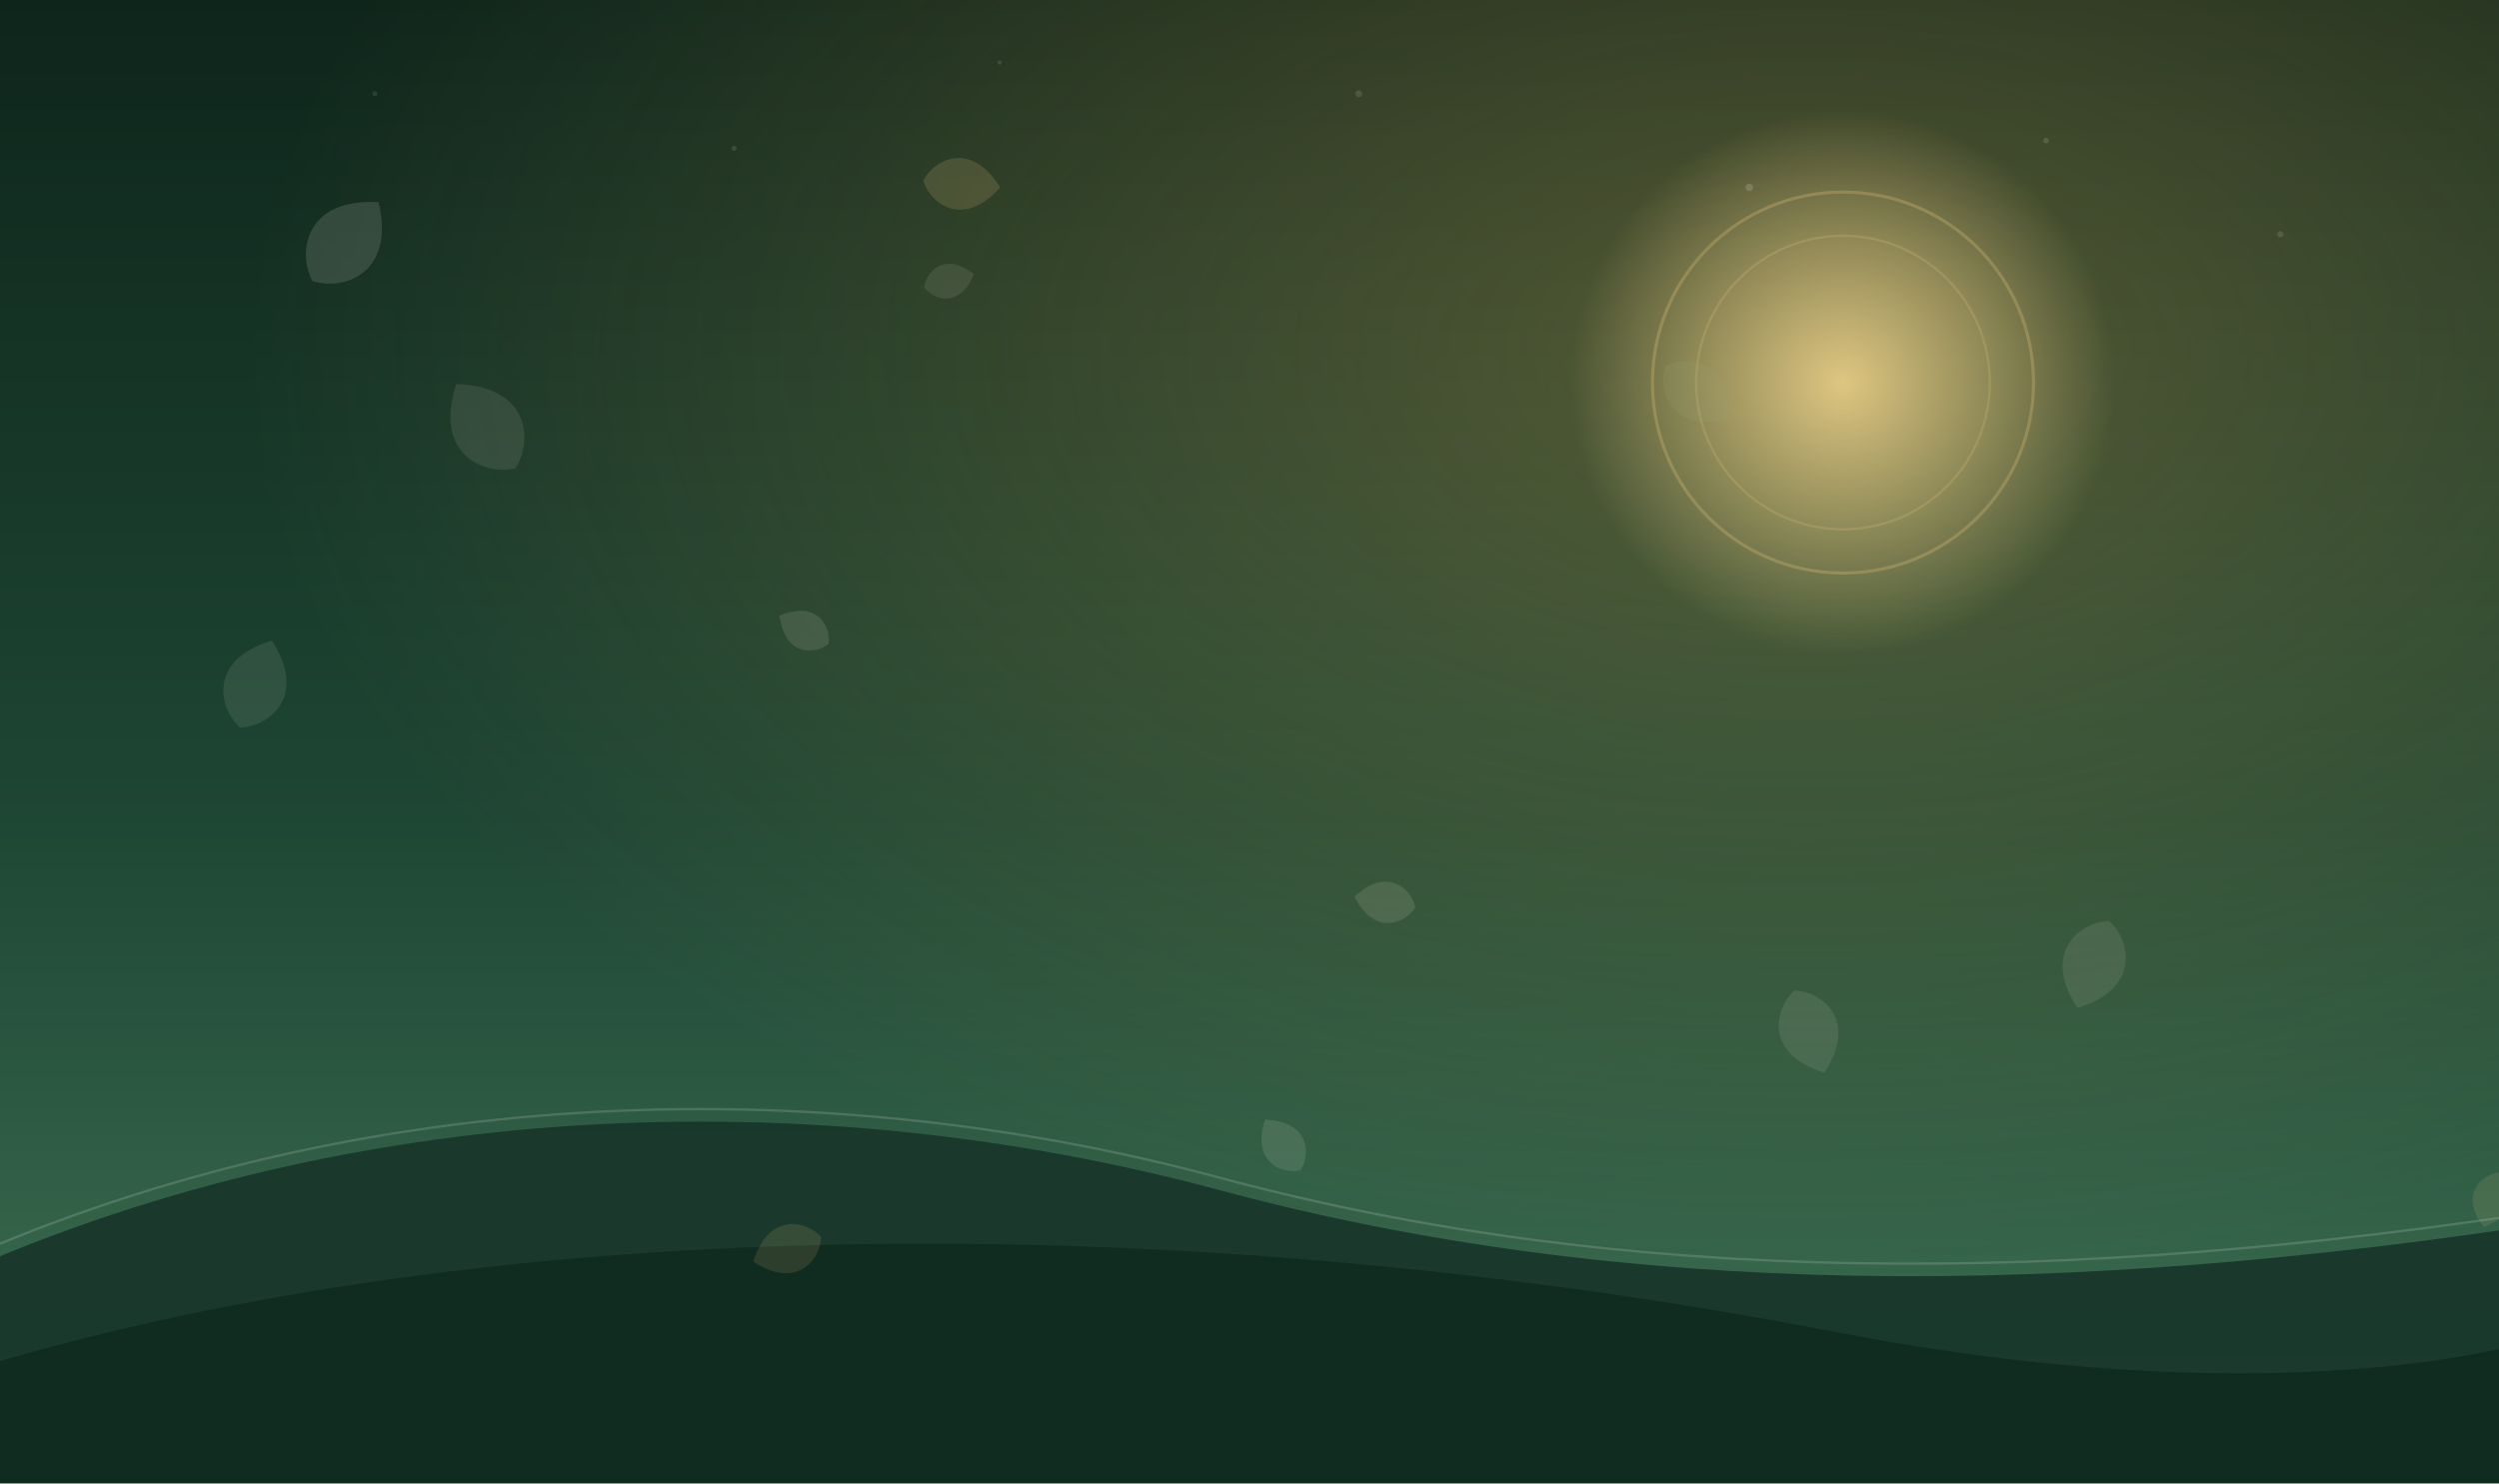
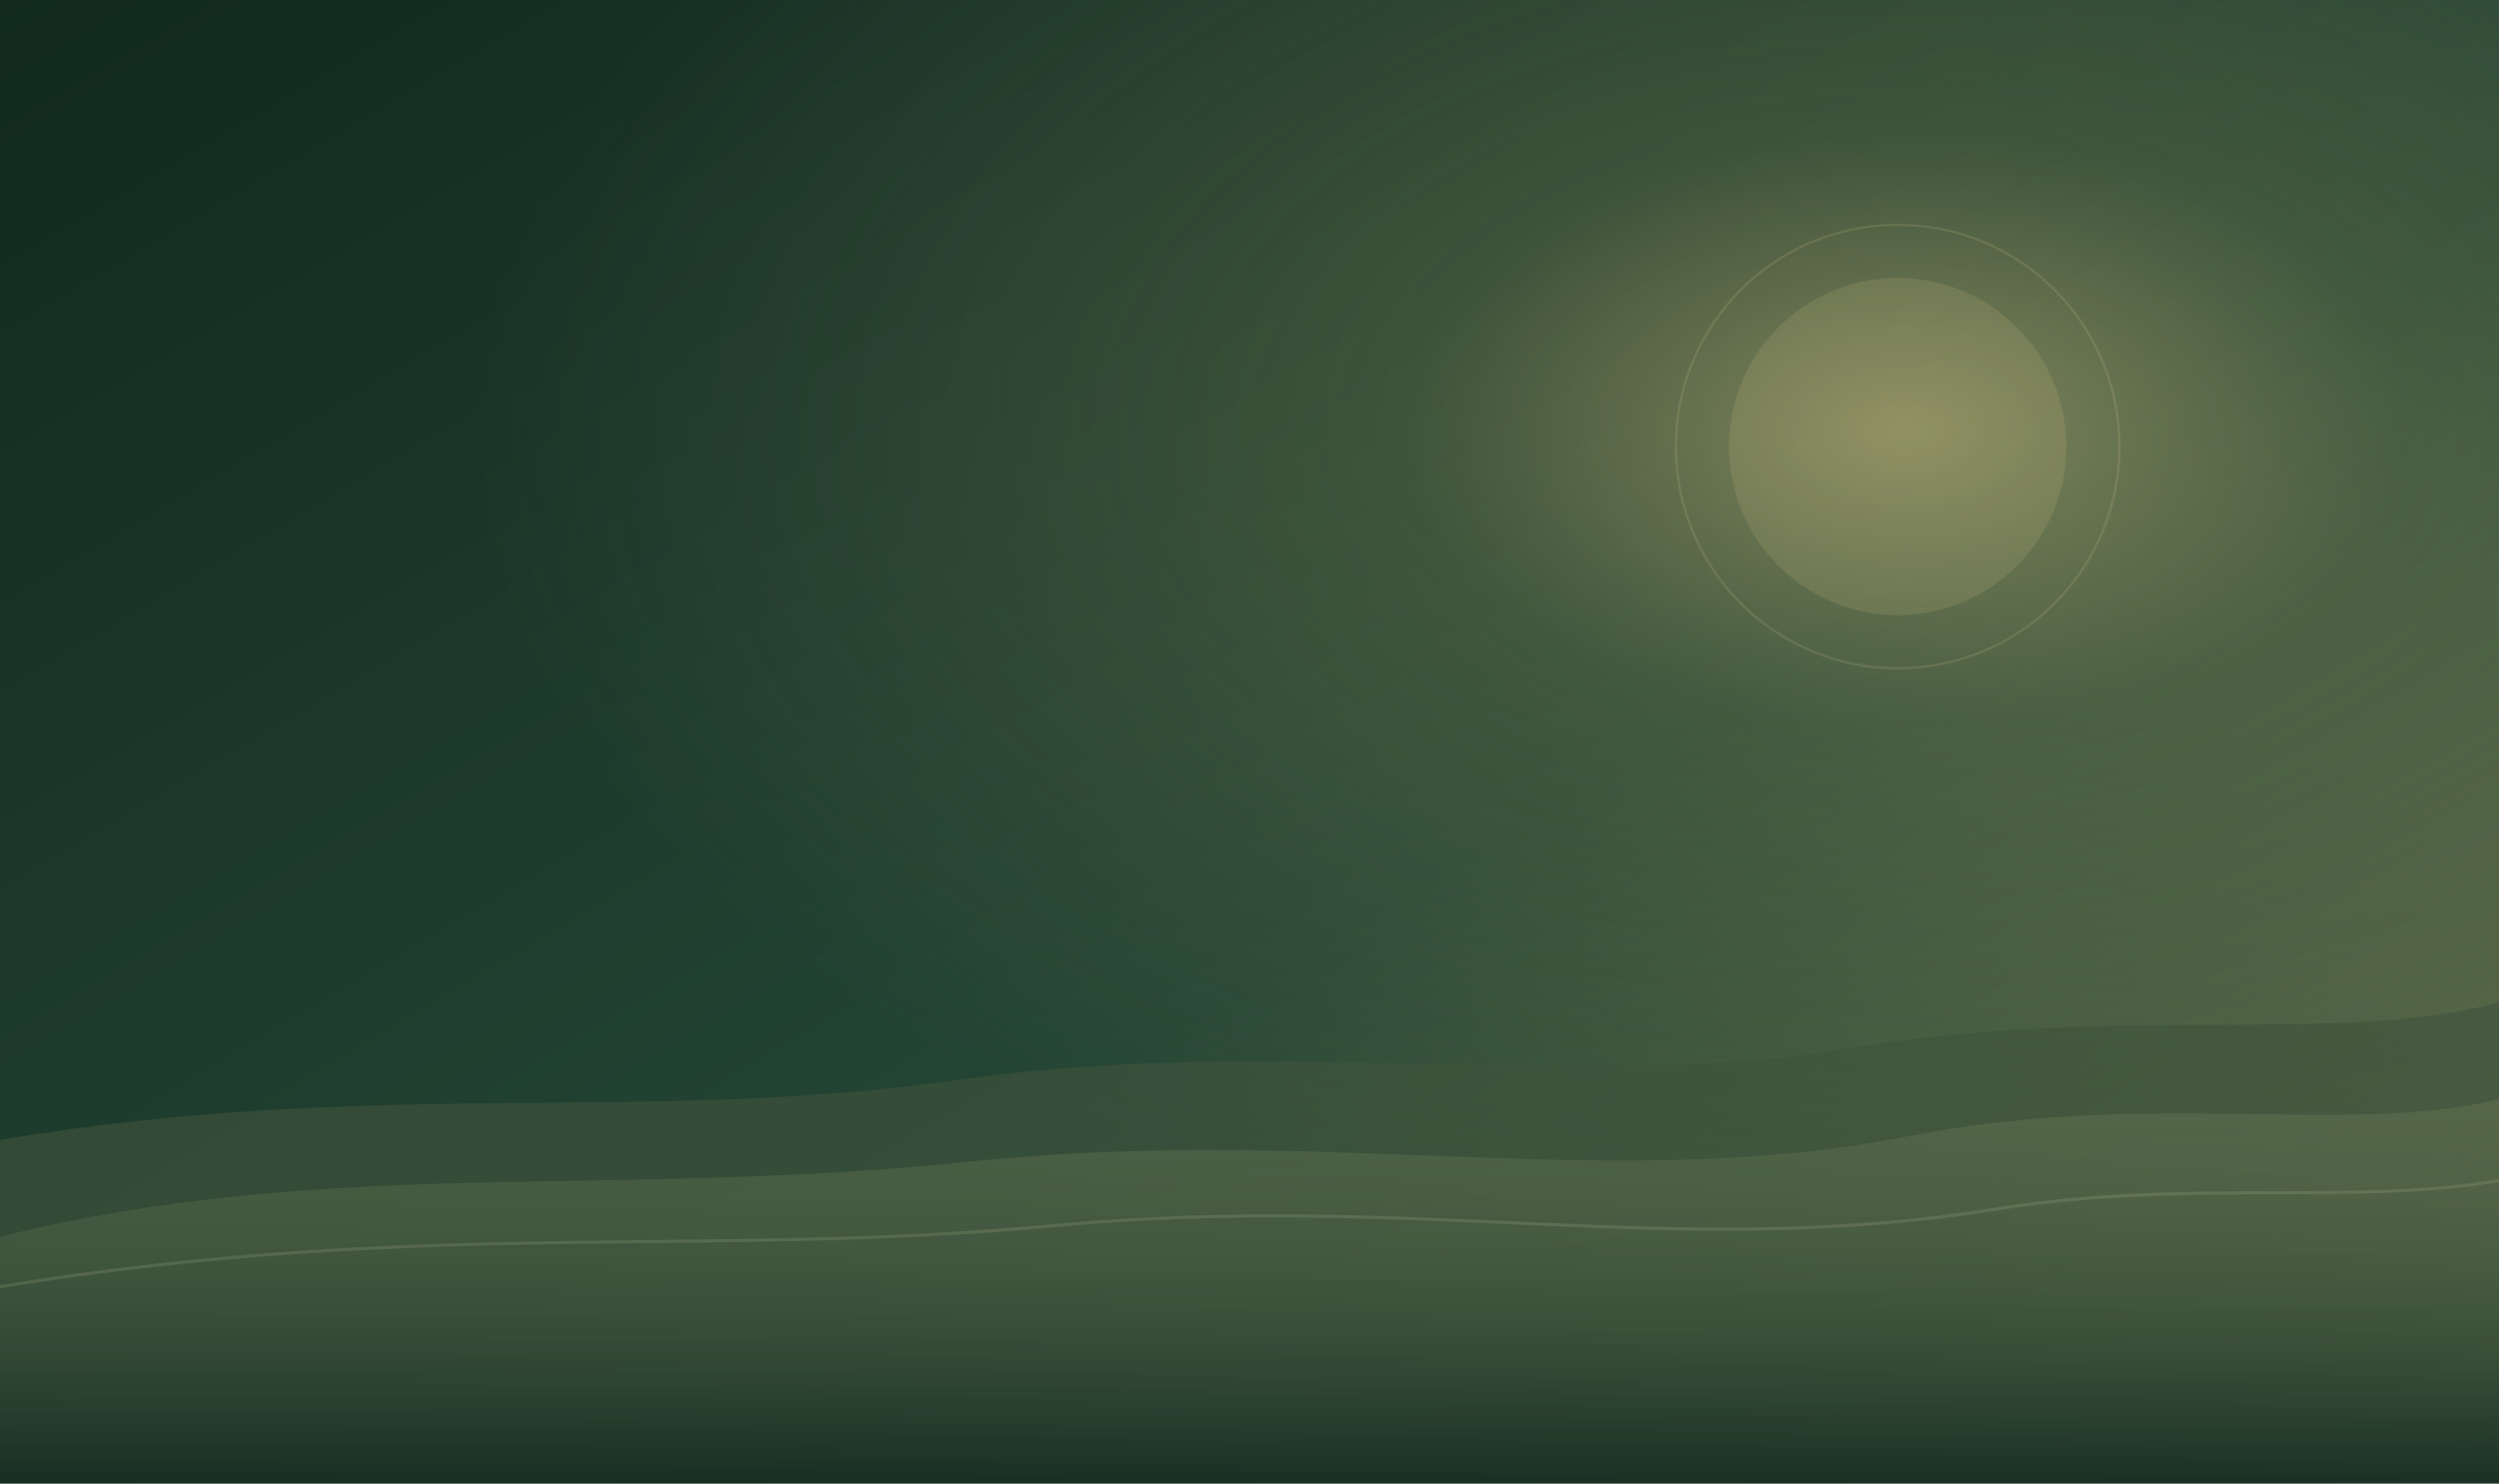
<svg xmlns="http://www.w3.org/2000/svg" viewBox="0 0 1600 950" preserveAspectRatio="xMidYMid slice" role="presentation" focusable="false">
  <defs>
-     <linearGradient id="semear-fundo" x1="0" y1="0" x2="0" y2="1">
-       <stop offset="0" stop-color="#0e251b" />
-       <stop offset="0.55" stop-color="#1e4634" />
-       <stop offset="1" stop-color="#3f7355" />
+     <linearGradient id="sky" x1="0" y1="0" x2="1" y2="1">
+       <stop offset="0" stop-color="#11291f" />
+       <stop offset="0.58" stop-color="#244534" />
+       <stop offset="1" stop-color="#66704d" />
    </linearGradient>
-     <radialGradient id="semear-clarao" cx="0.72" cy="0.24" r="0.62">
-       <stop offset="0" stop-color="#e5b356" stop-opacity="0.3" />
-       <stop offset="1" stop-color="#e5b356" stop-opacity="0" />
+     <radialGradient id="evening-light" cx="0.76" cy="0.29" r="0.57">
+       <stop offset="0" stop-color="#efd58f" stop-opacity="0.48" />
+       <stop offset="0.35" stop-color="#d8be79" stop-opacity="0.17" />
+       <stop offset="1" stop-color="#d8be79" stop-opacity="0" />
    </radialGradient>
-     <radialGradient id="semear-sol" cx="0.5" cy="0.5" r="0.5">
-       <stop offset="0" stop-color="#f7d98f" stop-opacity="0.85" />
-       <stop offset="1" stop-color="#f7d98f" stop-opacity="0" />
-     </radialGradient>
-     <g id="semear-folha">
-       <path d="M0 0 C 12 -5 22 -17 22 -31 C 22 -45 12 -57 0 -66 C -12 -57 -22 -45 -22 -31 C -22 -17 -12 -5 0 0 Z" />
-     </g>
+     <linearGradient id="horizon" x1="0" y1="0" x2="0" y2="1">
+       <stop offset="0" stop-color="#71805a" stop-opacity="0.34" />
+       <stop offset="1" stop-color="#11291f" stop-opacity="0.85" />
+     </linearGradient>
  </defs>
-   <rect width="1600" height="950" fill="url(#semear-fundo)" />
-   <rect width="1600" height="950" fill="url(#semear-clarao)" />
-   <circle cx="1180" cy="245" r="175" fill="url(#semear-sol)" />
-   <circle cx="1180" cy="245" r="122" fill="none" stroke="#f2cc7e" stroke-width="2" opacity="0.25" />
-   <circle cx="1180" cy="245" r="94" fill="none" stroke="#f2cc7e" stroke-width="1.5" opacity="0.18" />
-   <path d="M-40 822 C 220 702 520 692 780 762 C 1040 832 1320 832 1640 782 L1640 950 L-40 950 Z" fill="#173429" opacity="0.9" />
-   <path d="M-40 884 C 300 774 760 772 1180 854 C 1380 892 1540 884 1640 854 L1640 950 L-40 950 Z" fill="#102a1f" opacity="0.95" />
-   <path d="M-40 814 C 220 694 520 684 780 754 C 1040 824 1320 824 1640 774" fill="none" stroke="#fbf8f1" stroke-width="1.5" opacity="0.16" />
-   <use href="#semear-folha" x="200" y="180" transform="rotate(40 200 180)" fill="#f3eddf" opacity="0.14" />
-   <use href="#semear-folha" x="330" y="300" transform="rotate(-35 330 300)" fill="#f3eddf" opacity="0.1" />
-   <use href="#semear-folha" x="520" y="240" transform="rotate(95 520 240) scale(0.75)" fill="#f2cc7e" opacity="0.16" />
-   <use href="#semear-folha" x="760" y="150" transform="rotate(-60 760 150) scale(0.55)" fill="#f3eddf" opacity="0.12" />
-   <use href="#semear-folha" x="900" y="330" transform="rotate(130 900 330) scale(0.8)" fill="#98ab78" opacity="0.14" />
-   <use href="#semear-folha" x="1050" y="180" transform="rotate(-80 1050 180) scale(0.6)" fill="#f3eddf" opacity="0.12" />
-   <use href="#semear-folha" x="1250" y="500" transform="rotate(200 1250 500) scale(0.9)" fill="#f3eddf" opacity="0.1" />
-   <use href="#semear-folha" x="1380" y="320" transform="rotate(-140 1380 320) scale(0.65)" fill="#f2cc7e" opacity="0.14" />
-   <use href="#semear-folha" x="150" y="520" transform="rotate(20 150 520) scale(0.9)" fill="#f3eddf" opacity="0.1" />
-   <use href="#semear-folha" x="620" y="560" transform="rotate(-110 620 560) scale(0.7)" fill="#f2cc7e" opacity="0.13" />
-   <use href="#semear-folha" x="980" y="600" transform="rotate(160 980 600) scale(0.85)" fill="#f3eddf" opacity="0.1" />
-   <use href="#semear-folha" x="1450" y="620" transform="rotate(-35 1450 620) scale(0.6)" fill="#f3eddf" opacity="0.12" />
-   <use href="#semear-folha" x="430" y="450" transform="rotate(75 430 450) scale(0.5)" fill="#f3eddf" opacity="0.1" />
-   <use href="#semear-folha" x="1150" y="430" transform="rotate(-165 1150 430) scale(0.55)" fill="#f2cc7e" opacity="0.12" />
-   <g fill="#fbf8f1">
-     <circle cx="1120" cy="120" r="2.4" opacity="0.16" />
-     <circle cx="1310" cy="90" r="1.8" opacity="0.13" />
-     <circle cx="870" cy="60" r="2.2" opacity="0.12" />
-     <circle cx="470" cy="95" r="1.6" opacity="0.12" />
-     <circle cx="640" cy="40" r="1.4" opacity="0.1" />
-     <circle cx="1460" cy="150" r="2" opacity="0.12" />
-     <circle cx="240" cy="60" r="1.6" opacity="0.1" />
-   </g>
+   <rect width="1600" height="950" fill="url(#sky)" />
+   <rect width="1600" height="950" fill="url(#evening-light)" />
+   <circle cx="1215" cy="286" r="108" fill="#e8d18e" fill-opacity="0.13" />
+   <circle cx="1215" cy="286" r="142" fill="none" stroke="#f0d99a" stroke-opacity="0.13" stroke-width="1.5" />
+   <path d="M0 730 C240 690 410 720 610 692 C820 662 1010 700 1180 672 C1360 642 1495 670 1600 642 L1600 950 L0 950Z" fill="#40533d" fill-opacity="0.62" />
+   <path d="M0 792 C210 740 390 768 620 744 C850 720 1032 765 1220 728 C1378 697 1500 728 1600 704 L1600 950 L0 950Z" fill="url(#horizon)" />
+   <path d="M0 824 C270 780 450 806 674 785 C910 763 1072 808 1280 774 C1400 755 1510 772 1600 756" fill="none" stroke="#c4c69b" stroke-opacity="0.17" stroke-width="2" />
</svg>
